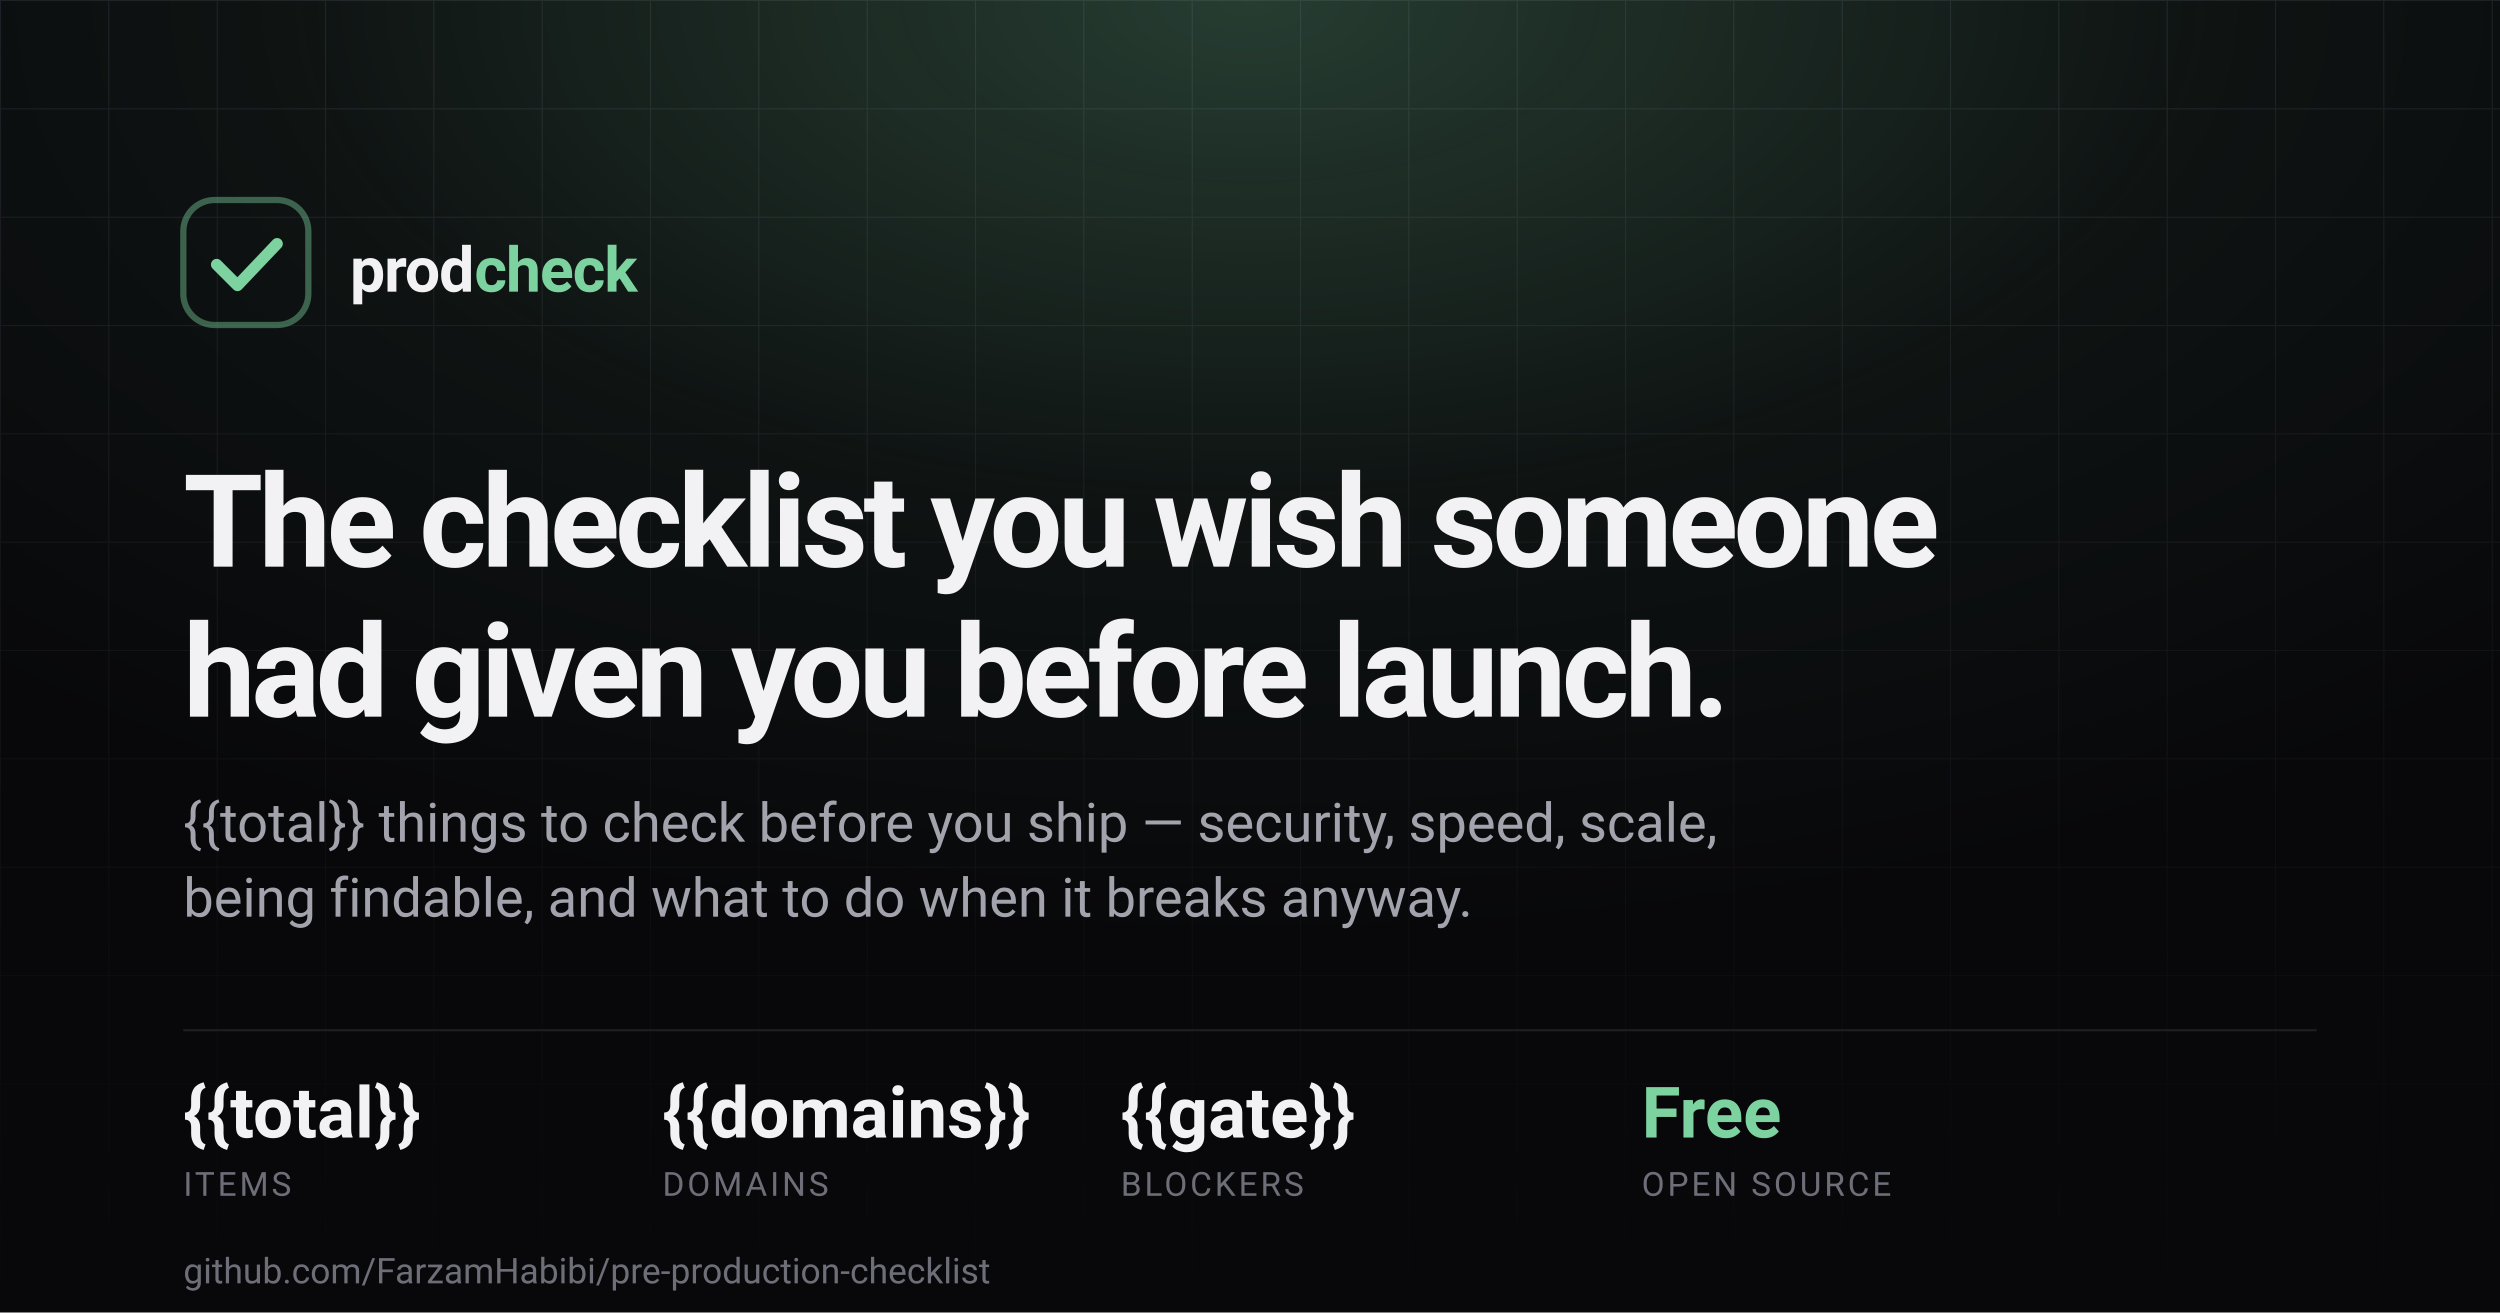
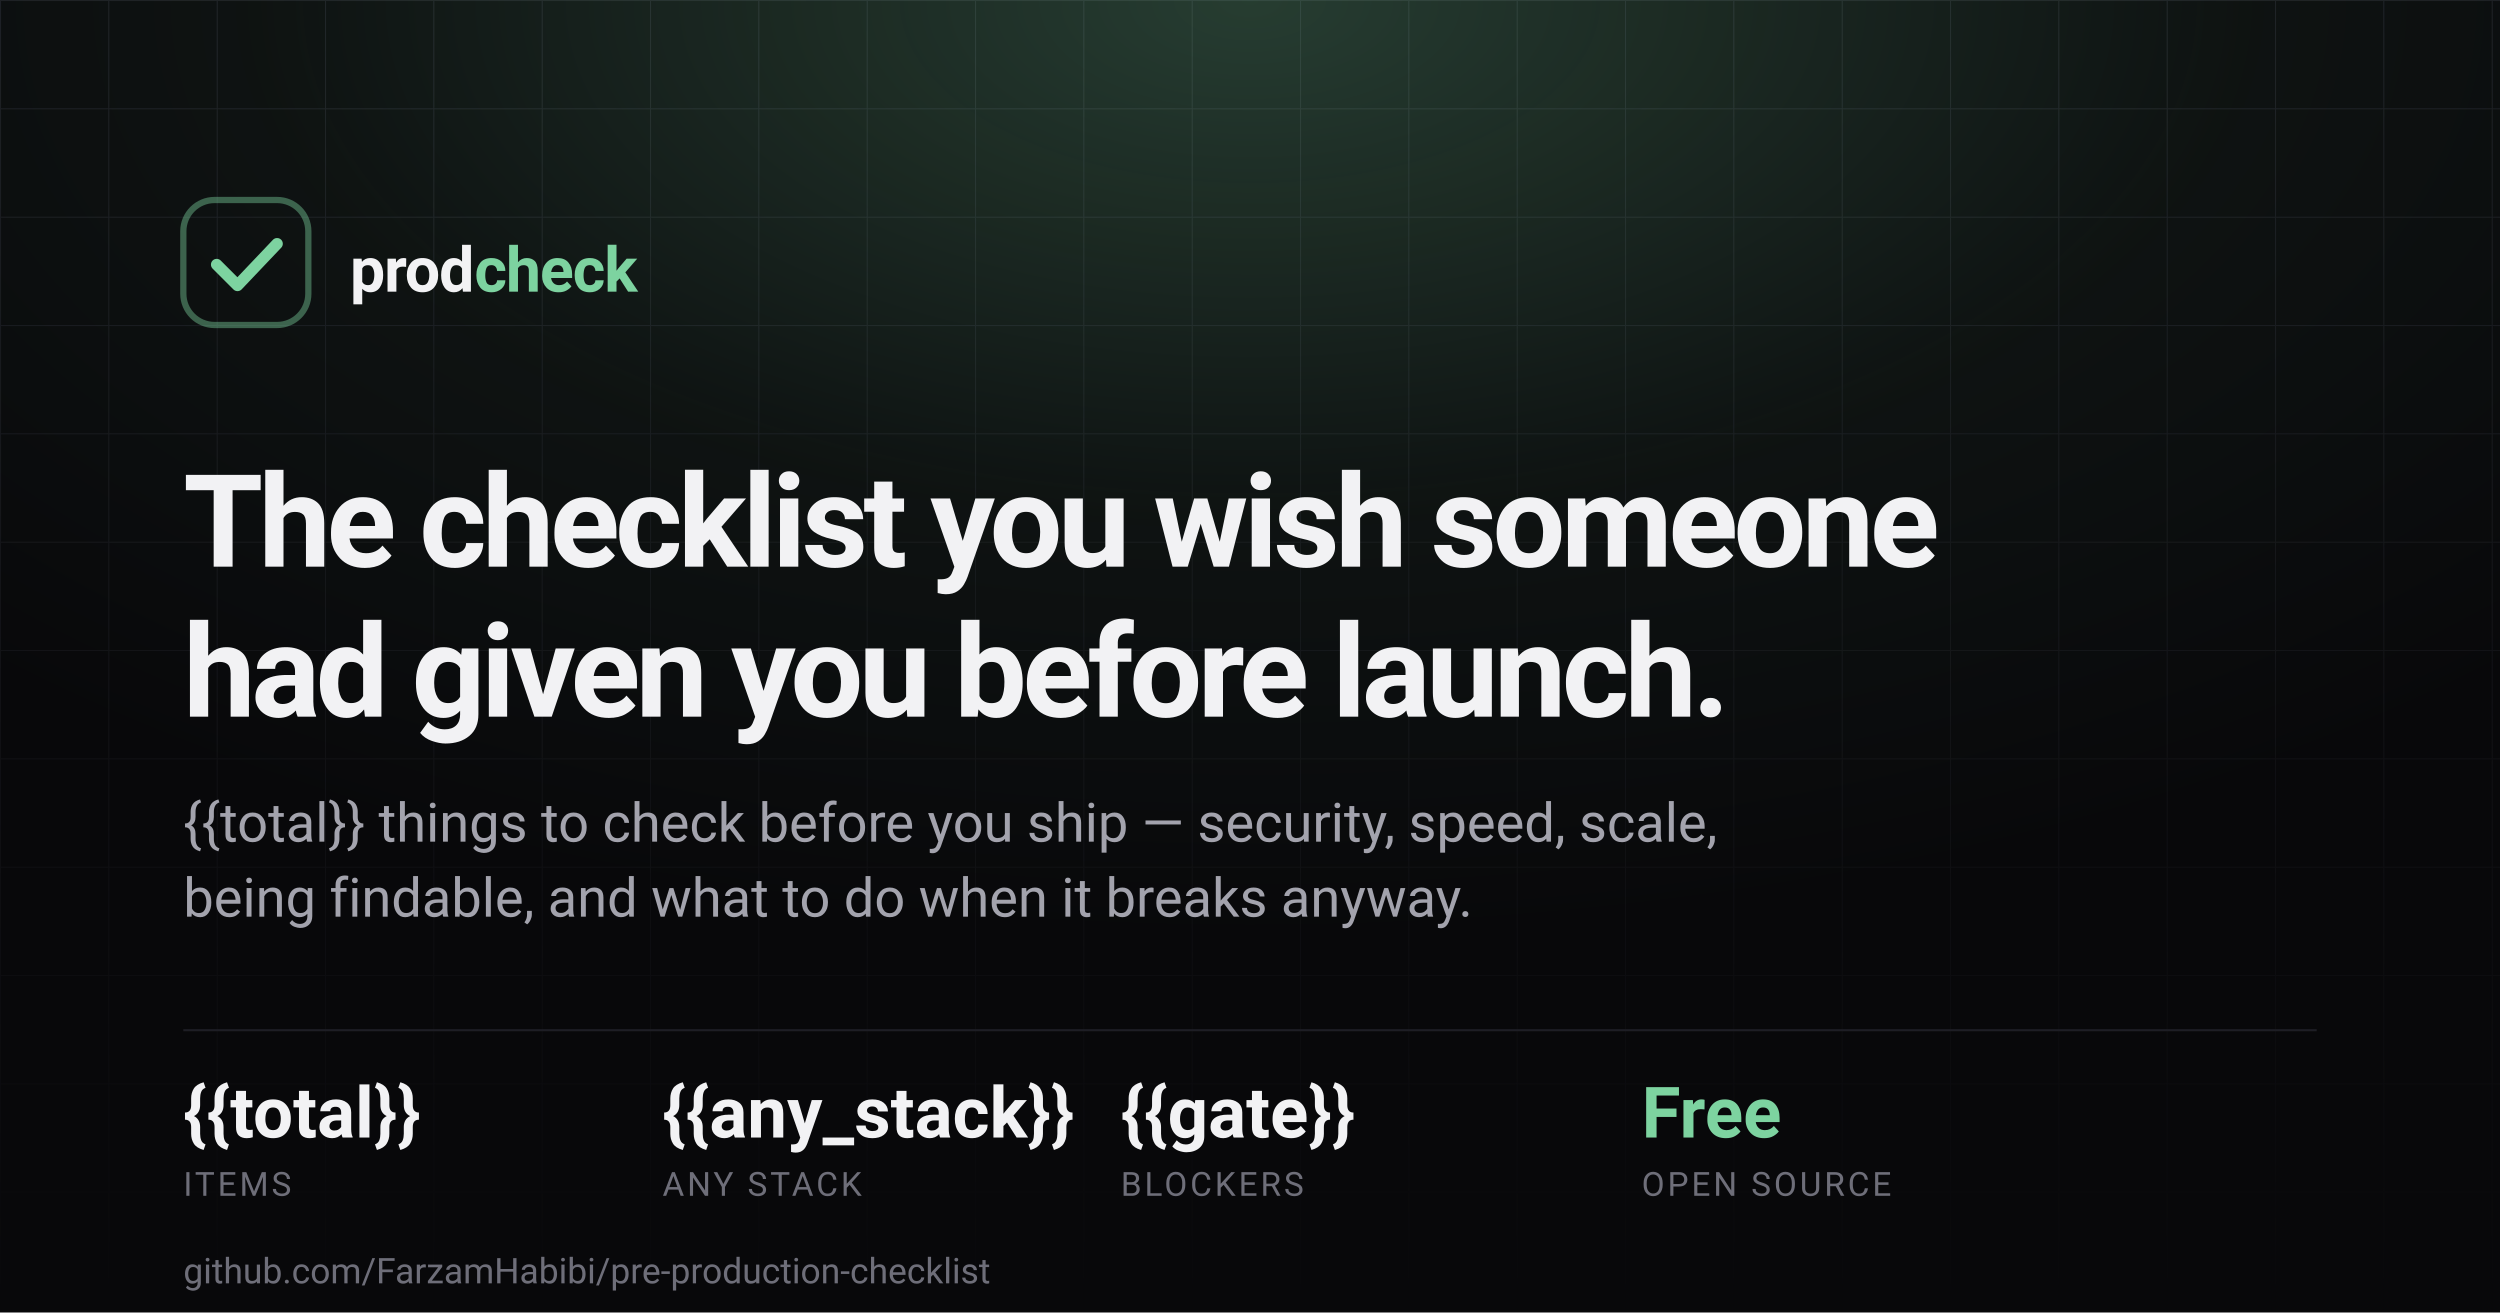
<svg xmlns="http://www.w3.org/2000/svg" width="1200" height="630" viewBox="0 0 1200 630" font-family="-apple-system,BlinkMacSystemFont,Segoe UI,Roboto,Helvetica,Arial,sans-serif">
  <defs>
    <radialGradient id="glow" cx="50%" cy="0%" r="72%">
      <stop offset="0%" stop-color="#7dd3a0" stop-opacity=".26" />
      <stop offset="55%" stop-color="#7dd3a0" stop-opacity=".05" />
      <stop offset="100%" stop-color="#7dd3a0" stop-opacity="0" />
    </radialGradient>
    <pattern id="grid" width="52" height="52" patternUnits="userSpaceOnUse">
      <path d="M52 0H0V52" fill="none" stroke="#1e1e25" stroke-width="1" />
    </pattern>
    <linearGradient id="fade" x1="0" y1="0" x2="0" y2="1">
      <stop offset="0%" stop-color="#fff" stop-opacity=".85" />
      <stop offset="100%" stop-color="#fff" stop-opacity="0" />
    </linearGradient>
    <mask id="gridmask">
      <rect width="1200" height="630" fill="url(#fade)" />
    </mask>
  </defs>
  <rect width="1200" height="630" fill="#08080a" />
  <rect width="1200" height="630" fill="url(#grid)" mask="url(#gridmask)" />
  <rect width="1200" height="630" fill="url(#glow)" />
  <g transform="translate(88,96)">
    <rect x="0" y="0" width="60" height="60" rx="15" fill="none" stroke="#7dd3a0" stroke-width="3" opacity=".42" />
    <path d="M16 31 L26 41 L45 21" fill="none" stroke="#7dd3a0" stroke-width="5.5" stroke-linecap="round" stroke-linejoin="round" />
  </g>
  <text x="168" y="140" font-size="30" font-weight="600" fill="#f2f2f4" letter-spacing="-.5">prod<tspan fill="#7dd3a0">check</tspan>
  </text>
  <text x="88" y="272" font-size="62" font-weight="650" fill="#f2f2f4" letter-spacing="-2.2">The checklist you wish someone</text>
  <text x="88" y="344" font-size="62" font-weight="650" fill="#f2f2f4" letter-spacing="-2.2">had given you before launch.</text>
  <text x="88" y="404" font-size="26" fill="#a3a3ad">{{total}} things to check before you ship — security, speed, scale,</text>
  <text x="88" y="440" font-size="26" fill="#a3a3ad">being findable, and what to do when it breaks anyway.</text>
  <g transform="translate(88,494)">
    <rect x="0" y="0" width="1024" height="1" fill="#1e1e25" />
    <text x="0" y="52" font-size="34" font-weight="650" fill="#f2f2f4">{{total}}</text>
    <text x="0" y="80" font-size="16" fill="#6e6e79" letter-spacing="1.4">ITEMS</text>
-     <text x="230" y="52" font-size="34" font-weight="650" fill="#f2f2f4">{{domains}}</text>
-     <text x="230" y="80" font-size="16" fill="#6e6e79" letter-spacing="1.4">DOMAINS</text>
+     <text x="230" y="52" font-size="34" font-weight="650" fill="#f2f2f4">{{any_stack}}</text>
+     <text x="230" y="80" font-size="16" fill="#6e6e79" letter-spacing="1.4">ANY STACK</text>
    <text x="450" y="52" font-size="34" font-weight="650" fill="#f2f2f4">{{gate}}</text>
    <text x="450" y="80" font-size="16" fill="#6e6e79" letter-spacing="1.4">BLOCKERS</text>
    <text x="700" y="52" font-size="34" font-weight="650" fill="#7dd3a0">Free</text>
    <text x="700" y="80" font-size="16" fill="#6e6e79" letter-spacing="1.4">OPEN SOURCE</text>
    <text x="0" y="122" font-size="17" fill="#6e6e79">github.com/FarzamHabibi/pre-production-checklist</text>
  </g>
</svg>
